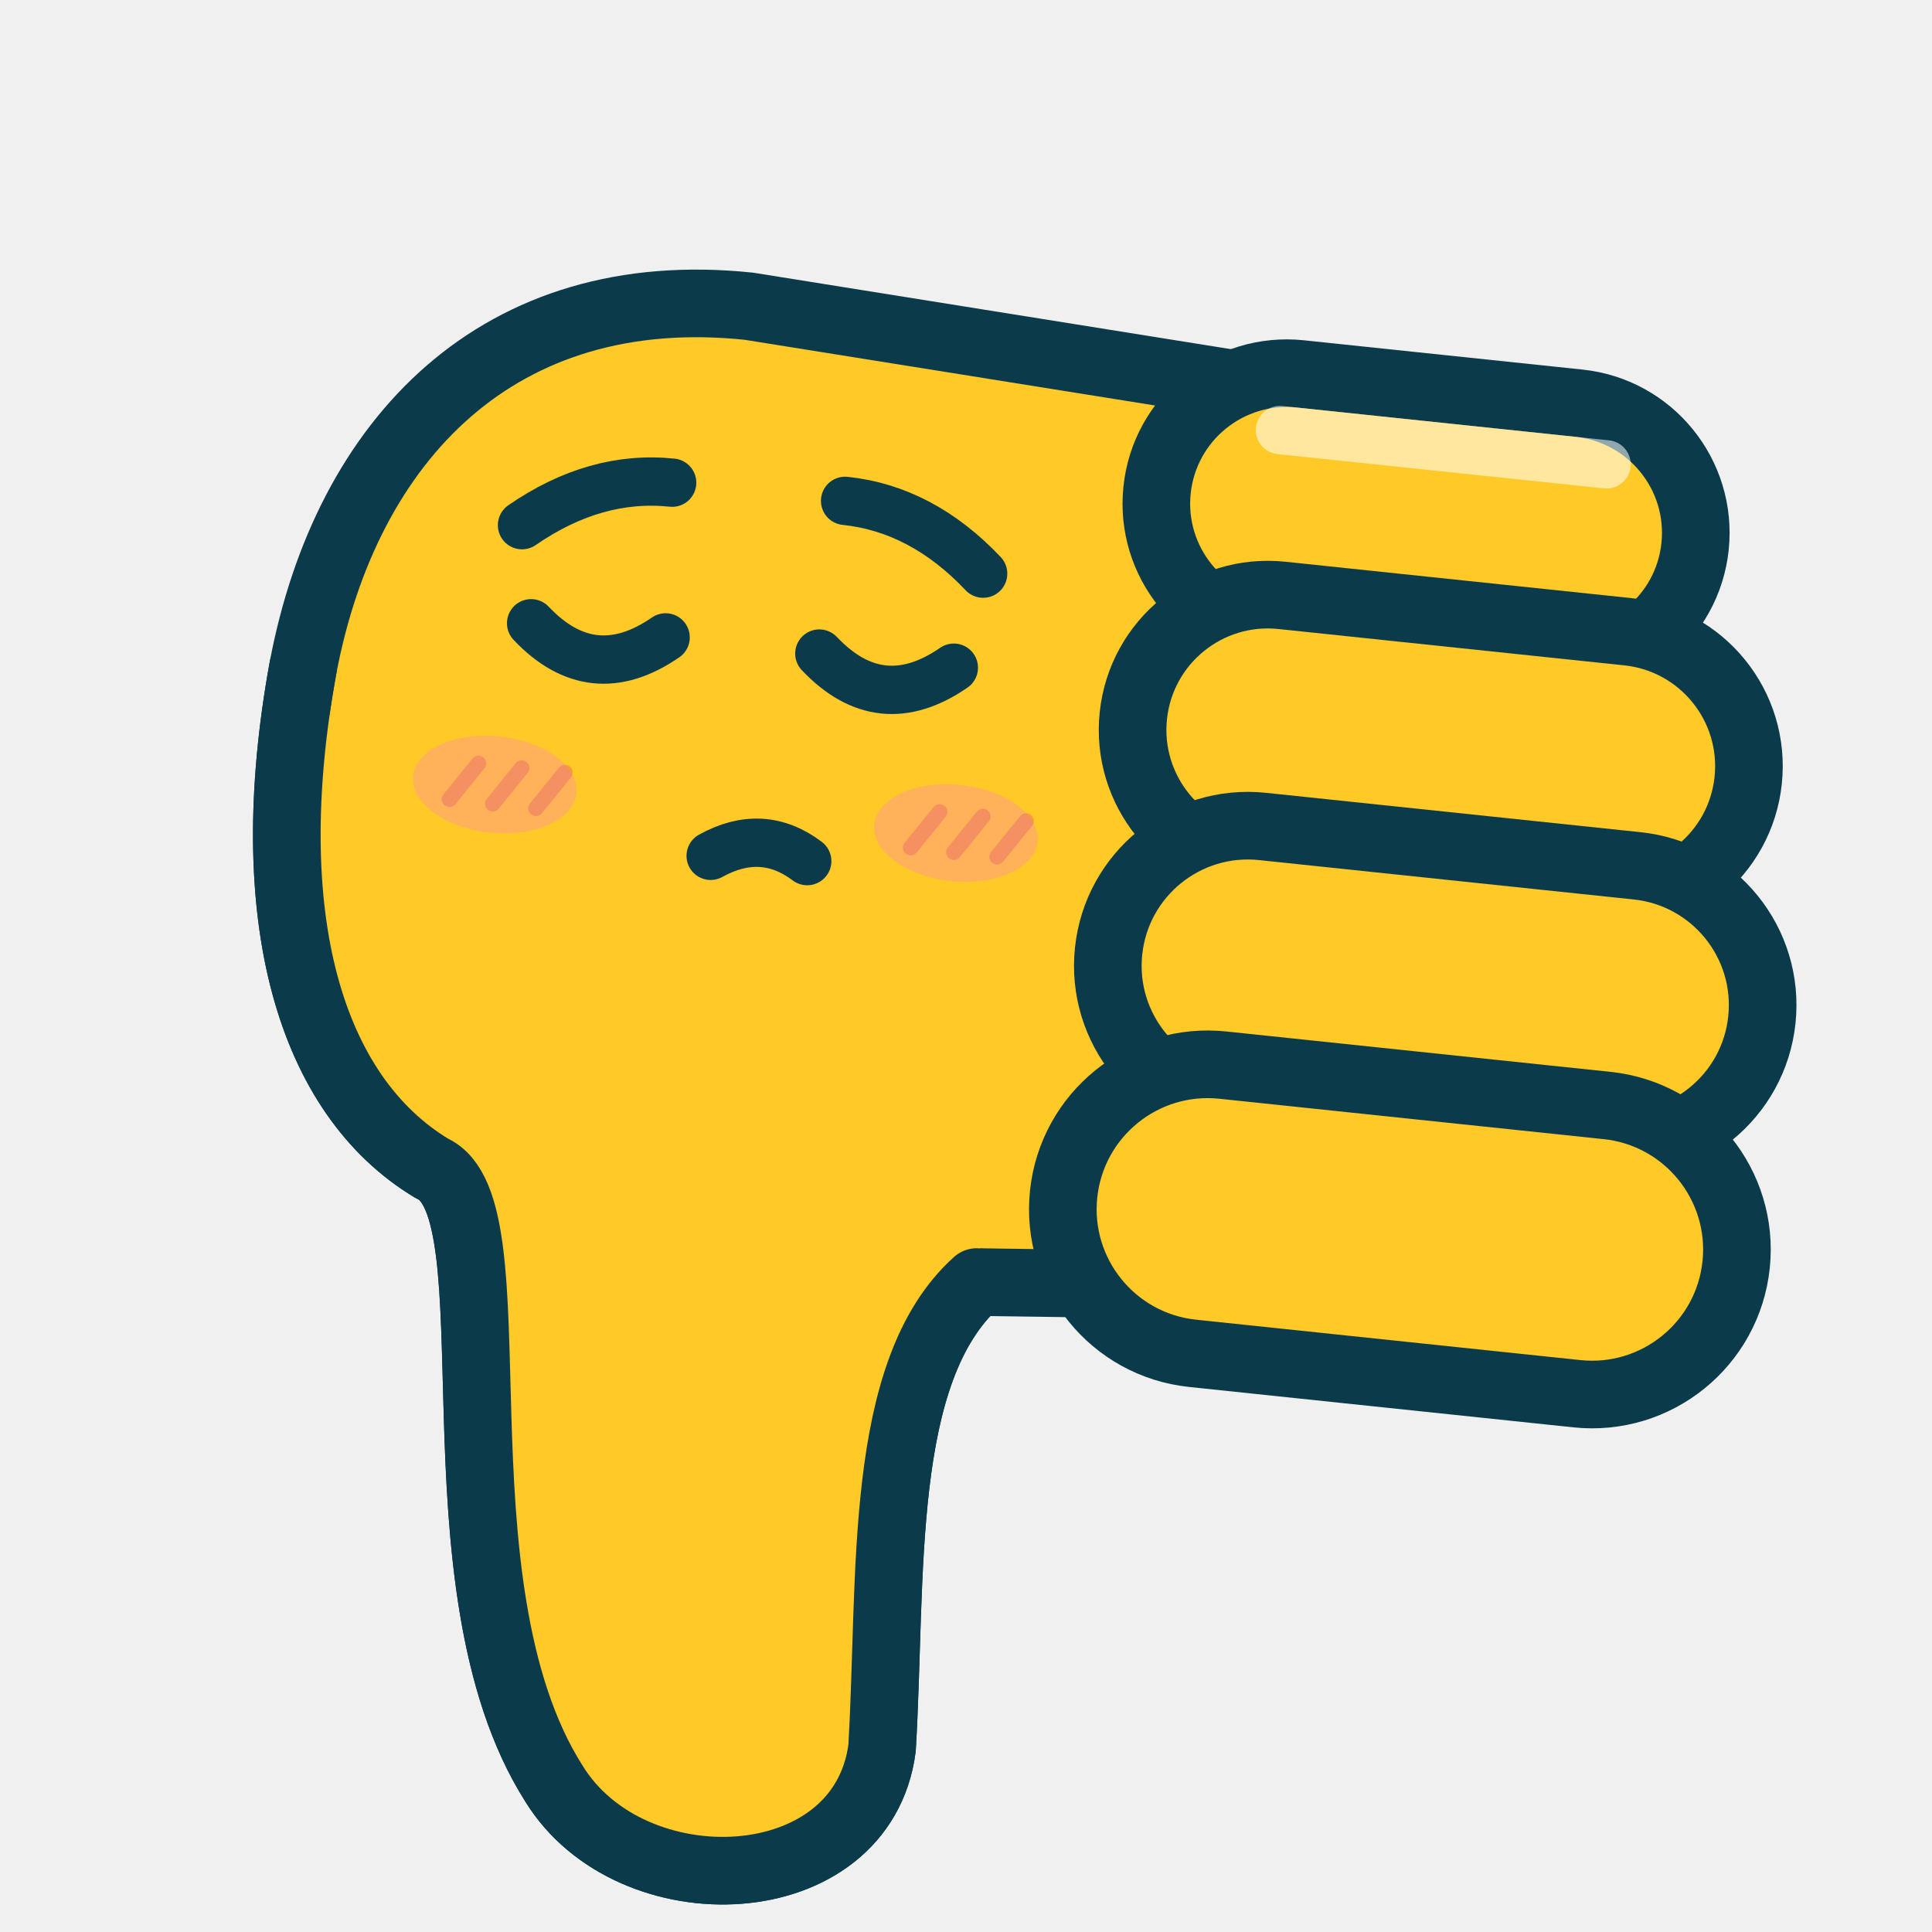
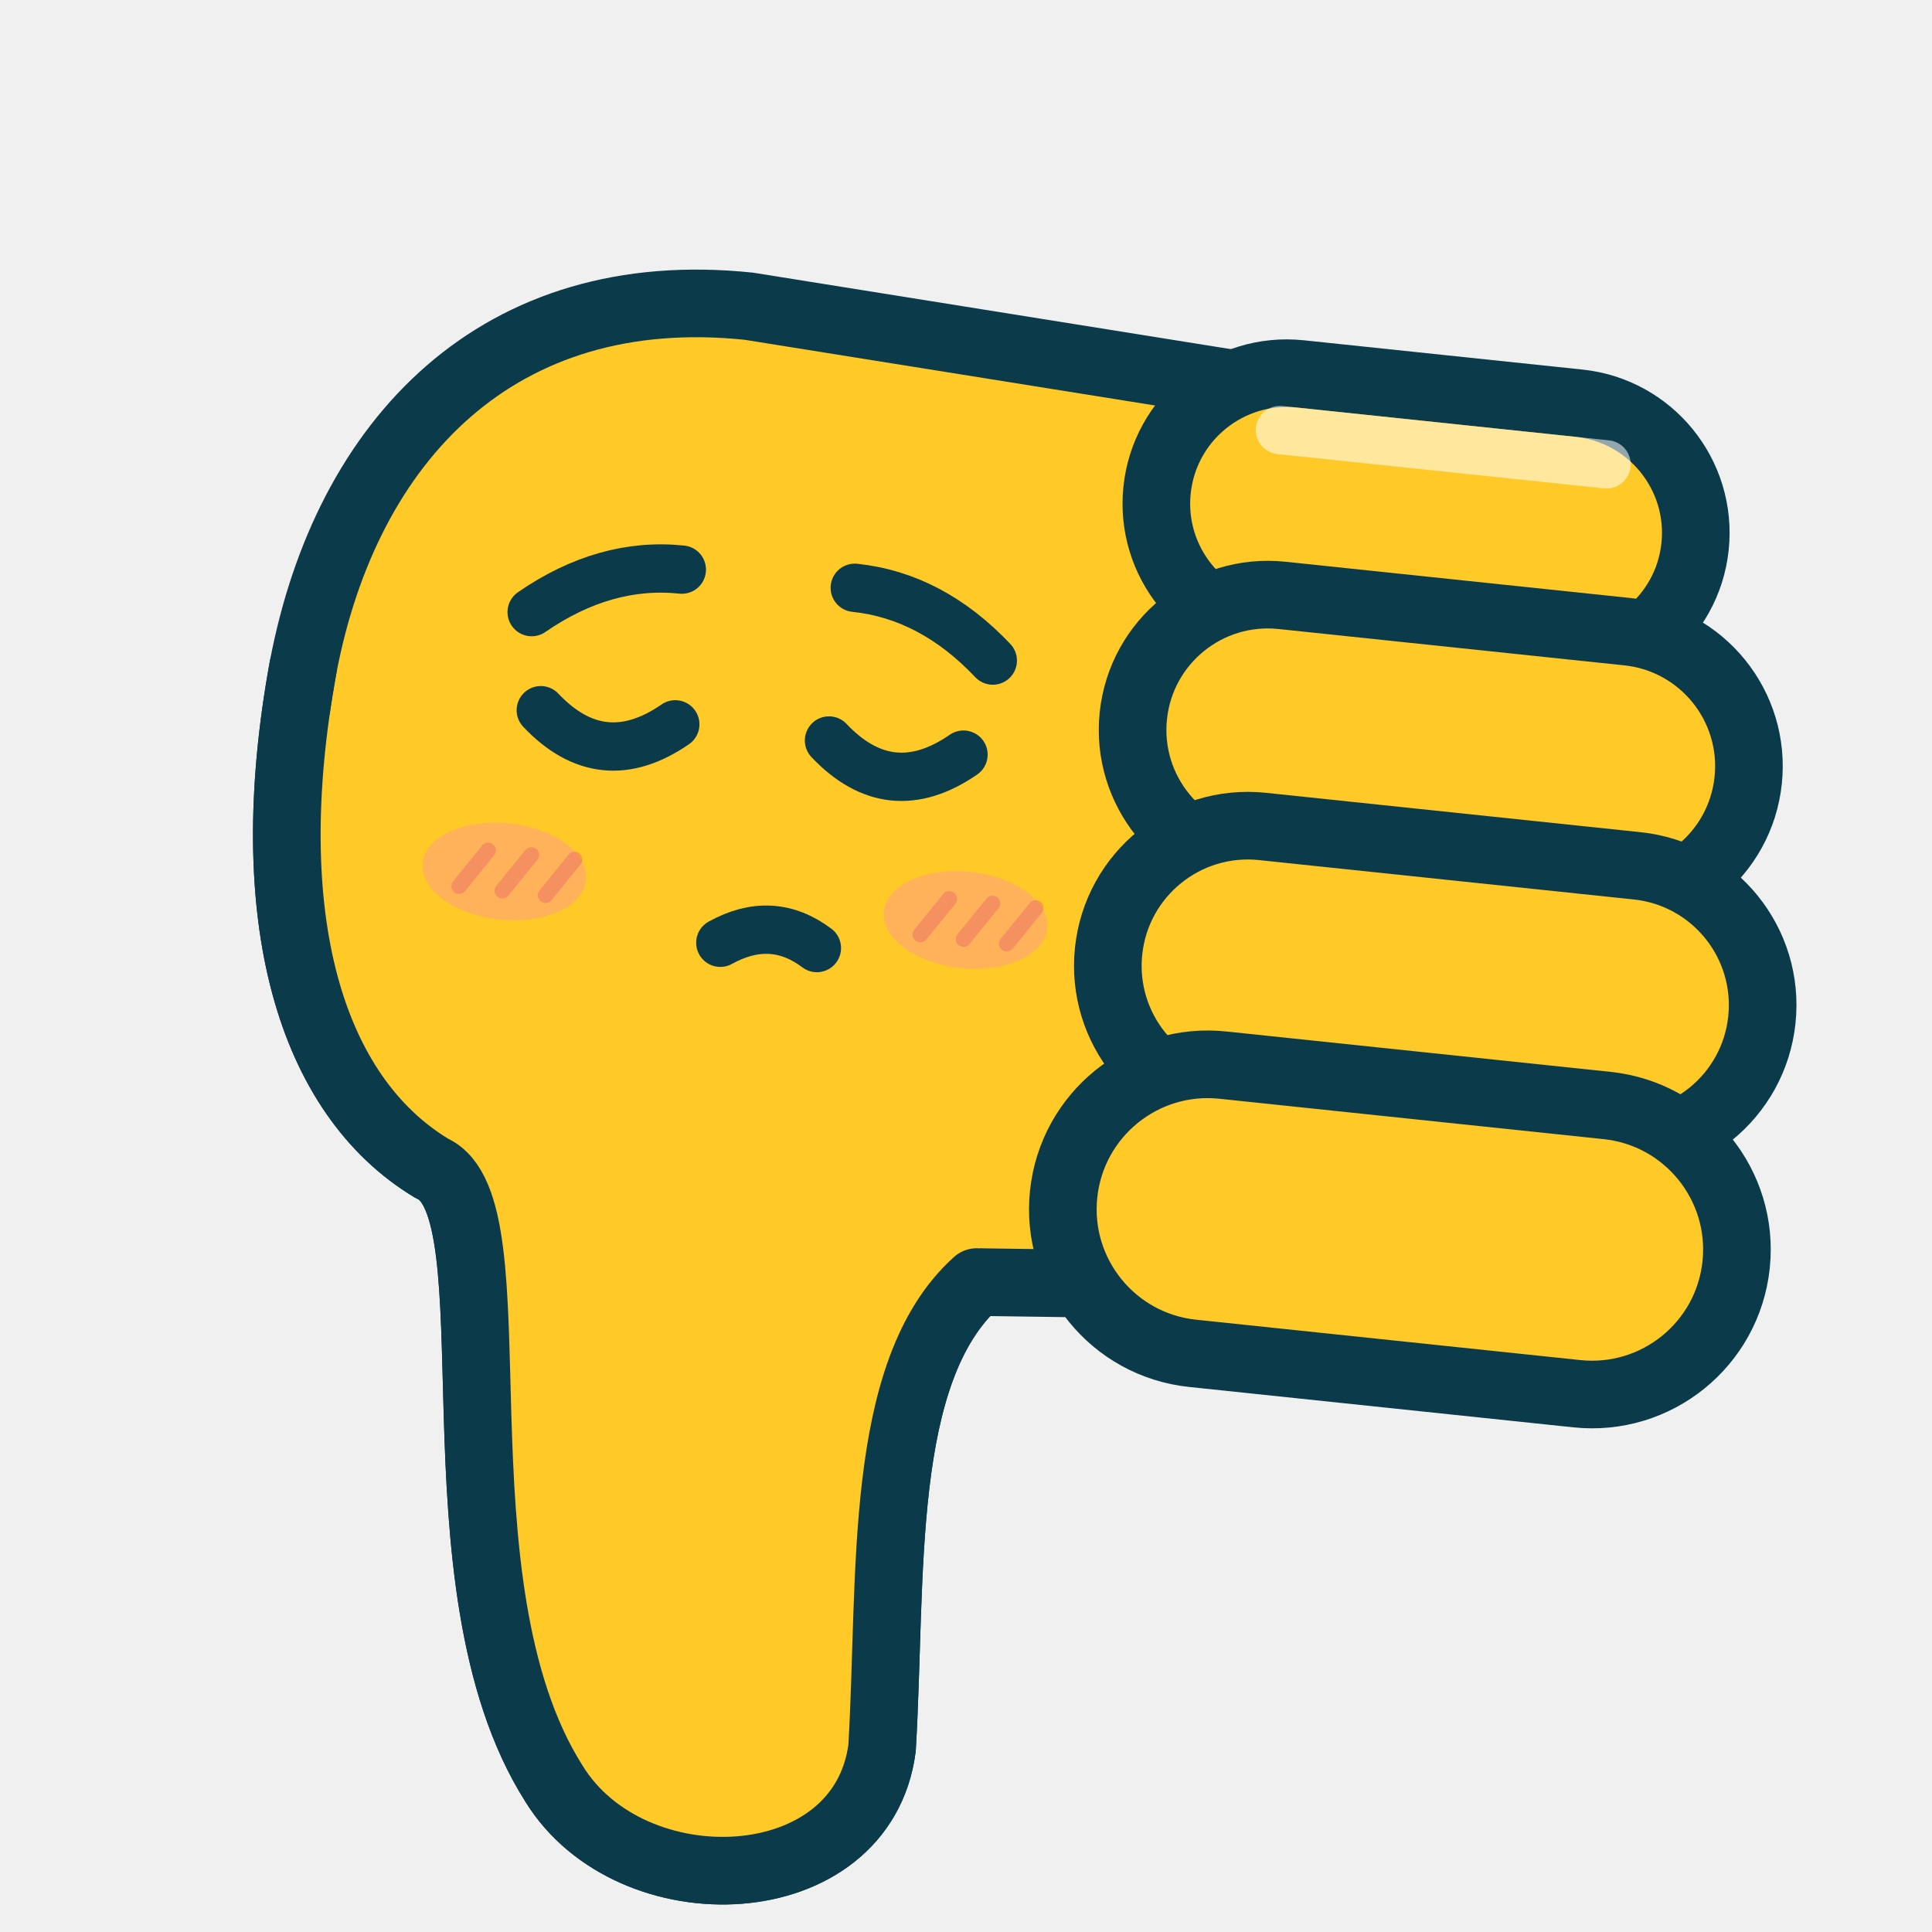
<svg xmlns="http://www.w3.org/2000/svg" width="512" height="512" viewBox="0 0 200 200">
  <g transform="translate(0 225.5) scale(1 -1)">
    <g transform="matrix(0.99452 -0.10453 0.10453 0.99452 -11.941 12.156)">
      <path d="M28.00 148.00 C26.00 121.70 33.40 104.00 46.70 97.80 C51.35 96.30 52.33 85.62 54.05 72.91 C55.77 60.20 58.25 45.45 65.90 35.80 C75.20 23.70 98.90 27.10 99.30 43.00 C98.90 51.85 97.75 61.53 97.86 70.28 C97.97 79.03 99.35 86.85 104.00 92.00 L126 94 L144 96 L144 186 L70 190 C44 190 30 172 28 148 Z" fill="#FFC928" stroke="#0B3B4A" stroke-width="7" stroke-linejoin="round" stroke-linecap="round" />
      <rect x="114" y="162" width="56" height="27" rx="13.5" fill="#FFC928" stroke="#0B3B4A" stroke-width="7" stroke-linejoin="round" stroke-linecap="round" />
      <rect x="114" y="138" width="64" height="28" rx="14" fill="#FFC928" stroke="#0B3B4A" stroke-width="7" stroke-linejoin="round" stroke-linecap="round" />
      <rect x="114" y="113" width="68" height="29" rx="14.5" fill="#FFC928" stroke="#0B3B4A" stroke-width="7" stroke-linejoin="round" stroke-linecap="round" />
      <rect x="112" y="87" width="70" height="30" rx="15" fill="#FFC928" stroke="#0B3B4A" stroke-width="7" stroke-linejoin="round" stroke-linecap="round" />
      <path d="M28.00 148.00 C26.00 121.70 33.40 104.00 46.70 97.80 C51.35 96.30 52.33 85.62 54.05 72.91 C55.77 60.20 58.25 45.45 65.90 35.80 C75.20 23.70 98.90 27.10 99.30 43.00 C98.90 51.85 97.75 61.53 97.86 70.28 C97.97 79.03 99.35 86.85 104.00 92.00 L104.00 106 L52 114 Z" fill="#FFC928" />
      <path d="M28.00 148.00 C26.00 121.70 33.40 104.00 46.70 97.80 C51.35 96.30 52.33 85.62 54.05 72.91 C55.77 60.20 58.25 45.45 65.90 35.80 C75.20 23.70 98.90 27.10 99.30 43.00 C98.90 51.85 97.75 61.53 97.86 70.28 C97.97 79.03 99.35 86.85 104.00 92.00" fill="none" stroke="#0B3B4A" stroke-width="7" stroke-linejoin="round" stroke-linecap="round" />
    </g>
  </g>
  <path d="M132.50 44.52 L166.31 48.07" stroke="#FFFFFF" stroke-width="5" stroke-linecap="round" opacity="0.55" />
-   <g transform="translate(75.92 75.77) rotate(6)">
+   <g transform="translate(76.92 84.77) rotate(6)">
    <path d="M-24 -19 Q-17 -25 -9 -25 M9 -25 Q17 -25 24 -19" stroke="#0B3B4A" stroke-width="5" stroke-linecap="round" stroke-linejoin="round" fill="none" />
    <path d="M-22 -9 Q-15 -3 -8 -9 M8 -9 Q15 -3 22 -9" stroke="#0B3B4A" stroke-width="5" stroke-linecap="round" stroke-linejoin="round" fill="none" />
    <path d="M-1 13 Q4 9.5 9 12.5" stroke="#0B3B4A" stroke-width="5" stroke-linecap="round" stroke-linejoin="round" fill="none" />
    <ellipse cx="-24.0" cy="8.0" rx="8.5" ry="5" fill="#FF8FA3" opacity="0.4" />
    <path d="M-28.5 10.0 l2.6 -4 M-24.0 10.0 l2.6 -4 M-19.5 10.0 l2.6 -4" stroke="#E2546C" stroke-width="1.6" stroke-linecap="round" opacity="0.36" />
    <ellipse cx="24.0" cy="8.0" rx="8.5" ry="5" fill="#FF8FA3" opacity="0.4" />
    <path d="M19.5 10.0 l2.6 -4 M24.0 10.0 l2.6 -4 M28.5 10.0 l2.6 -4" stroke="#E2546C" stroke-width="1.6" stroke-linecap="round" opacity="0.36" />
  </g>
</svg>
